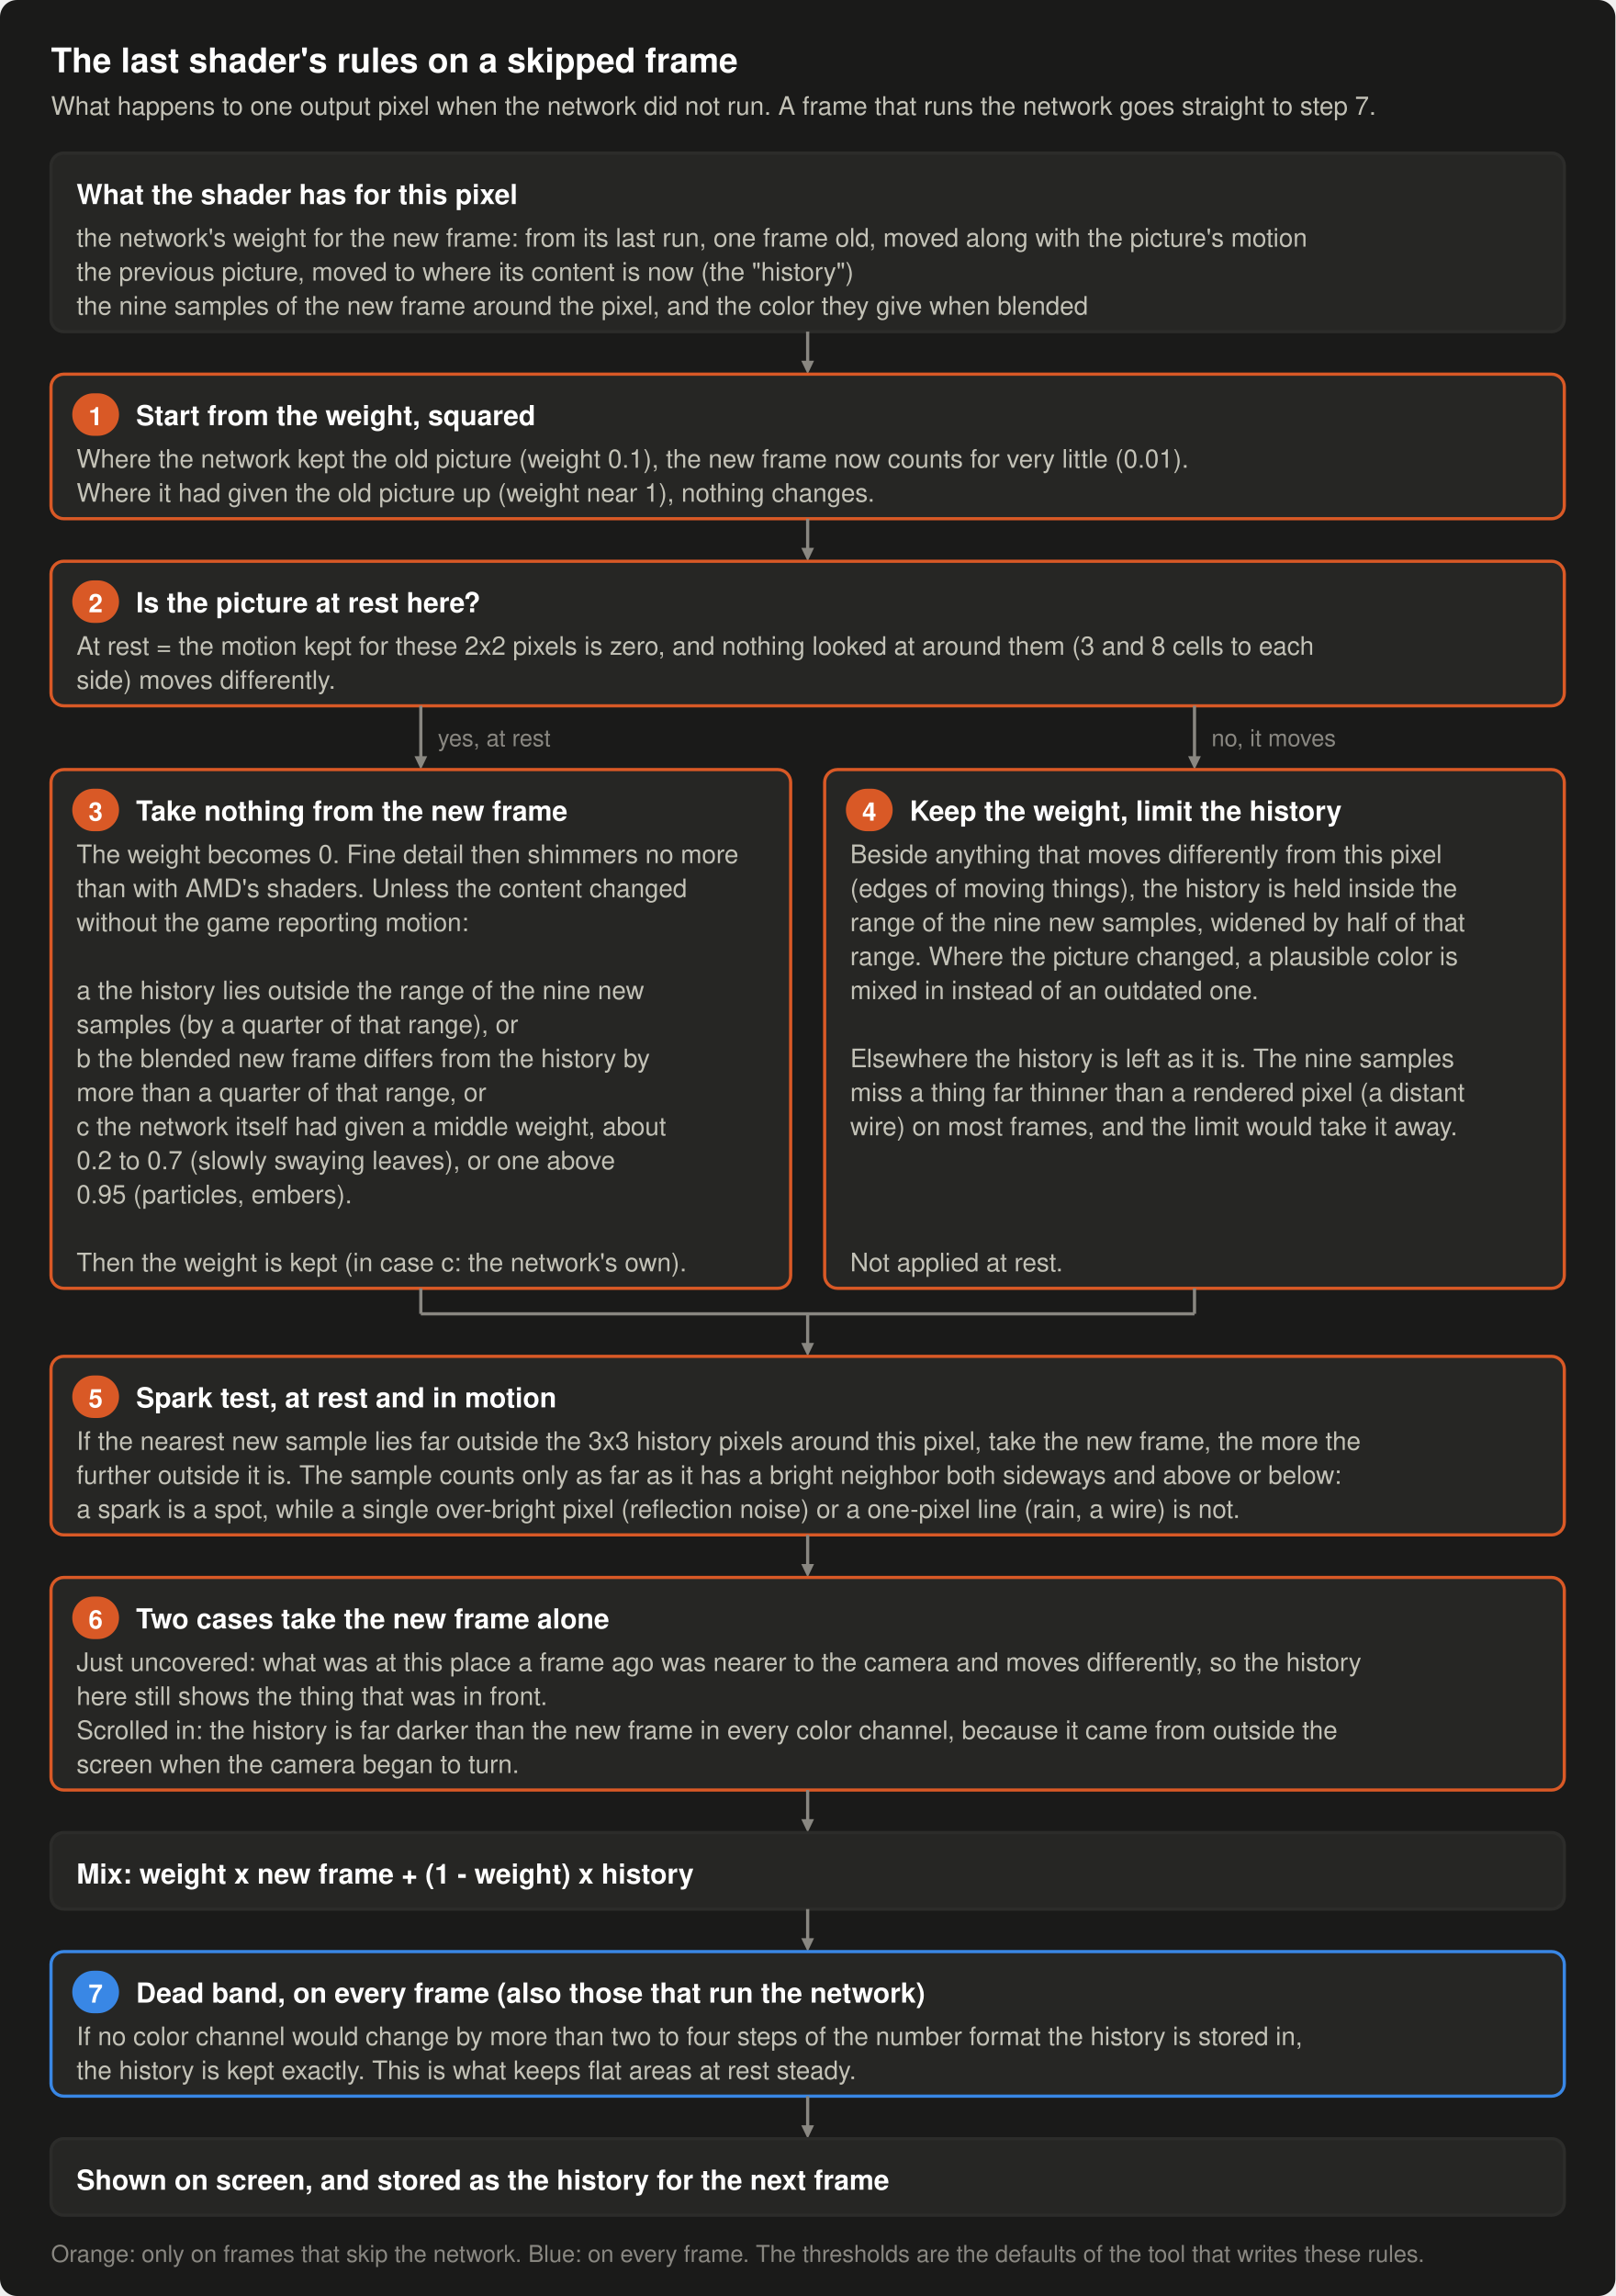
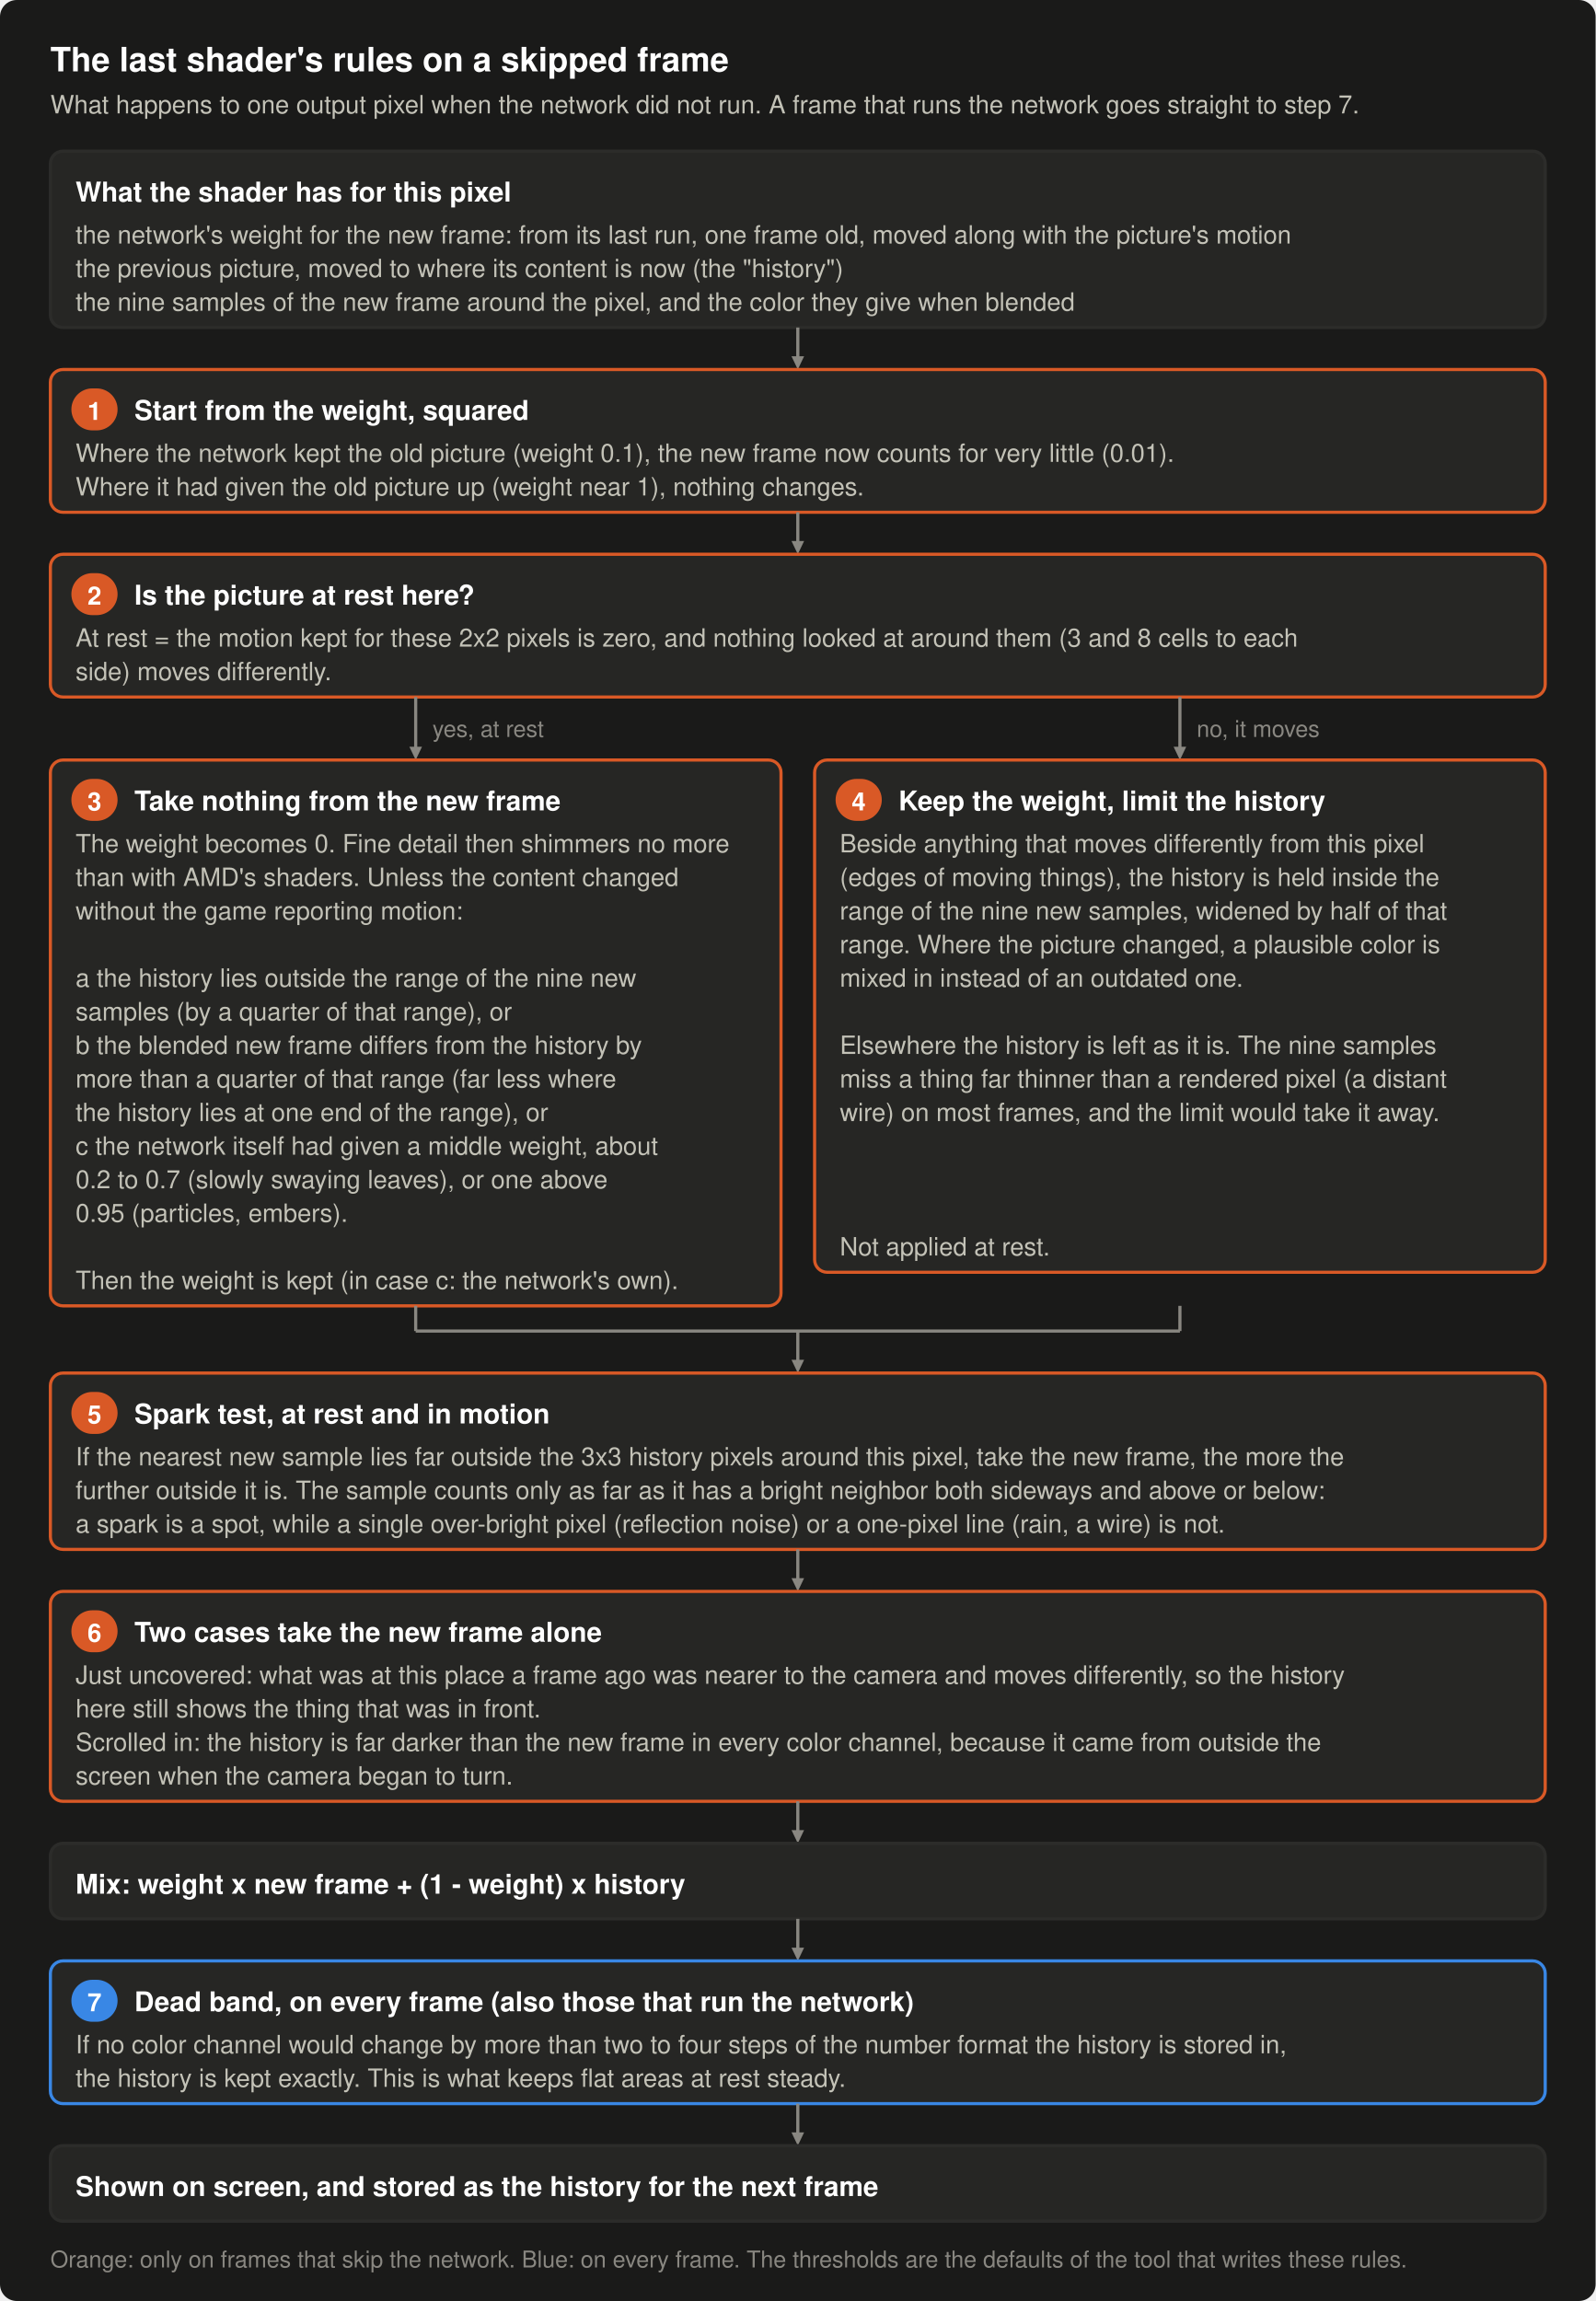
- <svg xmlns="http://www.w3.org/2000/svg" width="760" height="1080" viewBox="0 0 760 1080" role="img" aria-label="Flow chart: what the lossy DLL's last shader does with one output pixel on a frame that skips the neural network. It starts from the network's weight for the new frame, kept from the network's last run and moved along with the picture, and squares it. Then it asks whether the picture is at rest at this pixel. At rest the weight becomes zero, so nothing is taken from the new frame, unless one of three things says the content changed without the game reporting motion: the previous picture lies outside the range of the nine new samples around the pixel, the new frame differs from it by more than a quarter of that range, or the network itself had given the pixel a middle or a very high weight. In motion the weight is kept and, beside anything that moves differently from the pixel, the previous picture is limited to the range of the nine new samples. Next, at rest and in motion, a spark test: a new sample far outside the previous picture around the pixel is taken, as far as it has a bright neighbor both sideways and above or below. Two cases then take the new frame alone: a pixel that was hidden a frame ago behind something nearer that moves differently, and one whose previous picture scrolled in from outside the screen. The pixel is mixed from the new frame and the previous picture with the resulting weight. Last, on every frame, a change smaller than two to four steps of the stored number format is dropped.">
-   <rect x="0.0" y="0.0" width="760.0" height="1080.0" rx="8" fill="#1a1a19" />
+ <svg xmlns="http://www.w3.org/2000/svg" width="760" height="1096" viewBox="0 0 760 1096" role="img" aria-label="Flow chart: what the lossy DLL's last shader does with one output pixel on a frame that skips the neural network. It starts from the network's weight for the new frame, kept from the network's last run and moved along with the picture, and squares it. Then it asks whether the picture is at rest at this pixel. At rest the weight becomes zero, so nothing is taken from the new frame, unless one of three things says the content changed without the game reporting motion: the previous picture lies outside the range of the nine new samples around the pixel, the new frame differs from it by more than a quarter of that range (or by much less, where the previous picture lies at one end of that range), or the network itself had given the pixel a middle or a very high weight. In motion the weight is kept and, beside anything that moves differently from the pixel, the previous picture is limited to the range of the nine new samples. Next, at rest and in motion, a spark test: a new sample far outside the previous picture around the pixel is taken, as far as it has a bright neighbor both sideways and above or below. Two cases then take the new frame alone: a pixel that was hidden a frame ago behind something nearer that moves differently, and one whose previous picture scrolled in from outside the screen. The pixel is mixed from the new frame and the previous picture with the resulting weight. Last, on every frame, a change smaller than two to four steps of the stored number format is dropped.">
+   <rect x="0.0" y="0.0" width="760.0" height="1096.0" rx="8" fill="#1a1a19" />
  <text x="24.0" y="34.0" font-family="-apple-system, 'Segoe UI', Helvetica, Arial, sans-serif" font-size="16" font-weight="600" text-anchor="start" fill="#ffffff">The last shader's rules on a skipped frame</text>
  <text x="24.0" y="54.0" font-family="-apple-system, 'Segoe UI', Helvetica, Arial, sans-serif" font-size="12" text-anchor="start" fill="#c3c2b7">What happens to one output pixel when the network did not run. A frame that runs the network goes straight to step 7.</text>
  <rect x="24.0" y="72.0" width="712.0" height="84.0" rx="6" fill="#262624" stroke="#2c2c2a" stroke-width="1.5" />
  <text x="36.0" y="96.0" font-family="-apple-system, 'Segoe UI', Helvetica, Arial, sans-serif" font-size="13" font-weight="600" text-anchor="start" fill="#ffffff">What the shader has for this pixel</text>
  <text x="36.0" y="116.0" font-family="-apple-system, 'Segoe UI', Helvetica, Arial, sans-serif" font-size="12" text-anchor="start" fill="#c3c2b7">the network's weight for the new frame: from its last run, one frame old, moved along with the picture's motion</text>
  <text x="36.0" y="132.0" font-family="-apple-system, 'Segoe UI', Helvetica, Arial, sans-serif" font-size="12" text-anchor="start" fill="#c3c2b7">the previous picture, moved to where its content is now (the "history")</text>
  <text x="36.0" y="148.0" font-family="-apple-system, 'Segoe UI', Helvetica, Arial, sans-serif" font-size="12" text-anchor="start" fill="#c3c2b7">the nine samples of the new frame around the pixel, and the color they give when blended</text>
  <line x1="380.0" y1="156.0" x2="380.0" y2="172.0" stroke="#898781" stroke-width="1.5" />
  <polygon points="380.0,176.0 377.0,169.7 383.0,169.7" fill="#898781" />
  <rect x="24.0" y="176.0" width="712.0" height="68.0" rx="6" fill="#262624" stroke="#d95926" stroke-width="1.5" />
  <rect x="34.0" y="185.0" width="22.0" height="20.0" rx="10" fill="#d95926" />
  <text x="45.0" y="200.0" font-family="-apple-system, 'Segoe UI', Helvetica, Arial, sans-serif" font-size="12" font-weight="600" text-anchor="middle" fill="#ffffff">1</text>
  <text x="64.0" y="200.0" font-family="-apple-system, 'Segoe UI', Helvetica, Arial, sans-serif" font-size="13" font-weight="600" text-anchor="start" fill="#ffffff">Start from the weight, squared</text>
  <text x="36.0" y="220.0" font-family="-apple-system, 'Segoe UI', Helvetica, Arial, sans-serif" font-size="12" text-anchor="start" fill="#c3c2b7">Where the network kept the old picture (weight 0.1), the new frame now counts for very little (0.01).</text>
  <text x="36.0" y="236.0" font-family="-apple-system, 'Segoe UI', Helvetica, Arial, sans-serif" font-size="12" text-anchor="start" fill="#c3c2b7">Where it had given the old picture up (weight near 1), nothing changes.</text>
  <line x1="380.0" y1="244.0" x2="380.0" y2="260.0" stroke="#898781" stroke-width="1.5" />
  <polygon points="380.0,264.0 377.0,257.7 383.0,257.7" fill="#898781" />
  <rect x="24.0" y="264.0" width="712.0" height="68.0" rx="6" fill="#262624" stroke="#d95926" stroke-width="1.5" />
  <rect x="34.0" y="273.0" width="22.0" height="20.0" rx="10" fill="#d95926" />
  <text x="45.0" y="288.0" font-family="-apple-system, 'Segoe UI', Helvetica, Arial, sans-serif" font-size="12" font-weight="600" text-anchor="middle" fill="#ffffff">2</text>
  <text x="64.0" y="288.0" font-family="-apple-system, 'Segoe UI', Helvetica, Arial, sans-serif" font-size="13" font-weight="600" text-anchor="start" fill="#ffffff">Is the picture at rest here?</text>
  <text x="36.0" y="308.0" font-family="-apple-system, 'Segoe UI', Helvetica, Arial, sans-serif" font-size="12" text-anchor="start" fill="#c3c2b7">At rest = the motion kept for these 2x2 pixels is zero, and nothing looked at around them (3 and 8 cells to each</text>
  <text x="36.0" y="324.0" font-family="-apple-system, 'Segoe UI', Helvetica, Arial, sans-serif" font-size="12" text-anchor="start" fill="#c3c2b7">side) moves differently.</text>
  <line x1="198.0" y1="332.0" x2="198.0" y2="358.0" stroke="#898781" stroke-width="1.5" />
  <polygon points="198.0,362.0 195.0,355.7 201.0,355.7" fill="#898781" />
  <line x1="562.0" y1="332.0" x2="562.0" y2="358.0" stroke="#898781" stroke-width="1.5" />
  <polygon points="562.0,362.0 559.0,355.7 565.0,355.7" fill="#898781" />
  <text x="206.0" y="351.0" font-family="-apple-system, 'Segoe UI', Helvetica, Arial, sans-serif" font-size="11" text-anchor="start" fill="#898781">yes, at rest</text>
  <text x="570.0" y="351.0" font-family="-apple-system, 'Segoe UI', Helvetica, Arial, sans-serif" font-size="11" text-anchor="start" fill="#898781">no, it moves</text>
-   <rect x="24.0" y="362.0" width="348.0" height="244.0" rx="6" fill="#262624" stroke="#d95926" stroke-width="1.5" />
+   <rect x="24.0" y="362.0" width="348.0" height="260.0" rx="6" fill="#262624" stroke="#d95926" stroke-width="1.5" />
  <rect x="34.0" y="371.0" width="22.0" height="20.0" rx="10" fill="#d95926" />
  <text x="45.0" y="386.0" font-family="-apple-system, 'Segoe UI', Helvetica, Arial, sans-serif" font-size="12" font-weight="600" text-anchor="middle" fill="#ffffff">3</text>
  <text x="64.0" y="386.0" font-family="-apple-system, 'Segoe UI', Helvetica, Arial, sans-serif" font-size="13" font-weight="600" text-anchor="start" fill="#ffffff">Take nothing from the new frame</text>
  <text x="36.0" y="406.0" font-family="-apple-system, 'Segoe UI', Helvetica, Arial, sans-serif" font-size="12" text-anchor="start" fill="#c3c2b7">The weight becomes 0. Fine detail then shimmers no more</text>
  <text x="36.0" y="422.0" font-family="-apple-system, 'Segoe UI', Helvetica, Arial, sans-serif" font-size="12" text-anchor="start" fill="#c3c2b7">than with AMD's shaders. Unless the content changed</text>
  <text x="36.0" y="438.0" font-family="-apple-system, 'Segoe UI', Helvetica, Arial, sans-serif" font-size="12" text-anchor="start" fill="#c3c2b7">without the game reporting motion:</text>
  <text x="36.0" y="454.0" font-family="-apple-system, 'Segoe UI', Helvetica, Arial, sans-serif" font-size="12" text-anchor="start" fill="#c3c2b7" />
  <text x="36.0" y="470.0" font-family="-apple-system, 'Segoe UI', Helvetica, Arial, sans-serif" font-size="12" text-anchor="start" fill="#c3c2b7">  a  the history lies outside the range of the nine new</text>
  <text x="36.0" y="486.0" font-family="-apple-system, 'Segoe UI', Helvetica, Arial, sans-serif" font-size="12" text-anchor="start" fill="#c3c2b7">      samples (by a quarter of that range), or</text>
  <text x="36.0" y="502.0" font-family="-apple-system, 'Segoe UI', Helvetica, Arial, sans-serif" font-size="12" text-anchor="start" fill="#c3c2b7">  b  the blended new frame differs from the history by</text>
-   <text x="36.0" y="518.0" font-family="-apple-system, 'Segoe UI', Helvetica, Arial, sans-serif" font-size="12" text-anchor="start" fill="#c3c2b7">      more than a quarter of that range, or</text>
-   <text x="36.0" y="534.0" font-family="-apple-system, 'Segoe UI', Helvetica, Arial, sans-serif" font-size="12" text-anchor="start" fill="#c3c2b7">  c  the network itself had given a middle weight, about</text>
-   <text x="36.0" y="550.0" font-family="-apple-system, 'Segoe UI', Helvetica, Arial, sans-serif" font-size="12" text-anchor="start" fill="#c3c2b7">      0.2 to 0.7 (slowly swaying leaves), or one above</text>
-   <text x="36.0" y="566.0" font-family="-apple-system, 'Segoe UI', Helvetica, Arial, sans-serif" font-size="12" text-anchor="start" fill="#c3c2b7">      0.95 (particles, embers).</text>
-   <text x="36.0" y="582.0" font-family="-apple-system, 'Segoe UI', Helvetica, Arial, sans-serif" font-size="12" text-anchor="start" fill="#c3c2b7" />
-   <text x="36.0" y="598.0" font-family="-apple-system, 'Segoe UI', Helvetica, Arial, sans-serif" font-size="12" text-anchor="start" fill="#c3c2b7">Then the weight is kept (in case c: the network's own).</text>
+   <text x="36.0" y="518.0" font-family="-apple-system, 'Segoe UI', Helvetica, Arial, sans-serif" font-size="12" text-anchor="start" fill="#c3c2b7">      more than a quarter of that range (far less where</text>
+   <text x="36.0" y="534.0" font-family="-apple-system, 'Segoe UI', Helvetica, Arial, sans-serif" font-size="12" text-anchor="start" fill="#c3c2b7">      the history lies at one end of the range), or</text>
+   <text x="36.0" y="550.0" font-family="-apple-system, 'Segoe UI', Helvetica, Arial, sans-serif" font-size="12" text-anchor="start" fill="#c3c2b7">  c  the network itself had given a middle weight, about</text>
+   <text x="36.0" y="566.0" font-family="-apple-system, 'Segoe UI', Helvetica, Arial, sans-serif" font-size="12" text-anchor="start" fill="#c3c2b7">      0.2 to 0.7 (slowly swaying leaves), or one above</text>
+   <text x="36.0" y="582.0" font-family="-apple-system, 'Segoe UI', Helvetica, Arial, sans-serif" font-size="12" text-anchor="start" fill="#c3c2b7">      0.95 (particles, embers).</text>
+   <text x="36.0" y="598.0" font-family="-apple-system, 'Segoe UI', Helvetica, Arial, sans-serif" font-size="12" text-anchor="start" fill="#c3c2b7" />
+   <text x="36.0" y="614.0" font-family="-apple-system, 'Segoe UI', Helvetica, Arial, sans-serif" font-size="12" text-anchor="start" fill="#c3c2b7">Then the weight is kept (in case c: the network's own).</text>
  <rect x="388.0" y="362.0" width="348.0" height="244.0" rx="6" fill="#262624" stroke="#d95926" stroke-width="1.5" />
  <rect x="398.0" y="371.0" width="22.0" height="20.0" rx="10" fill="#d95926" />
  <text x="409.0" y="386.0" font-family="-apple-system, 'Segoe UI', Helvetica, Arial, sans-serif" font-size="12" font-weight="600" text-anchor="middle" fill="#ffffff">4</text>
  <text x="428.0" y="386.0" font-family="-apple-system, 'Segoe UI', Helvetica, Arial, sans-serif" font-size="13" font-weight="600" text-anchor="start" fill="#ffffff">Keep the weight, limit the history</text>
  <text x="400.0" y="406.0" font-family="-apple-system, 'Segoe UI', Helvetica, Arial, sans-serif" font-size="12" text-anchor="start" fill="#c3c2b7">Beside anything that moves differently from this pixel</text>
  <text x="400.0" y="422.0" font-family="-apple-system, 'Segoe UI', Helvetica, Arial, sans-serif" font-size="12" text-anchor="start" fill="#c3c2b7">(edges of moving things), the history is held inside the</text>
  <text x="400.0" y="438.0" font-family="-apple-system, 'Segoe UI', Helvetica, Arial, sans-serif" font-size="12" text-anchor="start" fill="#c3c2b7">range of the nine new samples, widened by half of that</text>
  <text x="400.0" y="454.0" font-family="-apple-system, 'Segoe UI', Helvetica, Arial, sans-serif" font-size="12" text-anchor="start" fill="#c3c2b7">range. Where the picture changed, a plausible color is</text>
  <text x="400.0" y="470.0" font-family="-apple-system, 'Segoe UI', Helvetica, Arial, sans-serif" font-size="12" text-anchor="start" fill="#c3c2b7">mixed in instead of an outdated one.</text>
  <text x="400.0" y="486.0" font-family="-apple-system, 'Segoe UI', Helvetica, Arial, sans-serif" font-size="12" text-anchor="start" fill="#c3c2b7" />
  <text x="400.0" y="502.0" font-family="-apple-system, 'Segoe UI', Helvetica, Arial, sans-serif" font-size="12" text-anchor="start" fill="#c3c2b7">Elsewhere the history is left as it is. The nine samples</text>
  <text x="400.0" y="518.0" font-family="-apple-system, 'Segoe UI', Helvetica, Arial, sans-serif" font-size="12" text-anchor="start" fill="#c3c2b7">miss a thing far thinner than a rendered pixel (a distant</text>
  <text x="400.0" y="534.0" font-family="-apple-system, 'Segoe UI', Helvetica, Arial, sans-serif" font-size="12" text-anchor="start" fill="#c3c2b7">wire) on most frames, and the limit would take it away.</text>
  <text x="400.0" y="550.0" font-family="-apple-system, 'Segoe UI', Helvetica, Arial, sans-serif" font-size="12" text-anchor="start" fill="#c3c2b7" />
  <text x="400.0" y="566.0" font-family="-apple-system, 'Segoe UI', Helvetica, Arial, sans-serif" font-size="12" text-anchor="start" fill="#c3c2b7" />
  <text x="400.0" y="582.0" font-family="-apple-system, 'Segoe UI', Helvetica, Arial, sans-serif" font-size="12" text-anchor="start" fill="#c3c2b7" />
  <text x="400.0" y="598.0" font-family="-apple-system, 'Segoe UI', Helvetica, Arial, sans-serif" font-size="12" text-anchor="start" fill="#c3c2b7">Not applied at rest.</text>
-   <line x1="198.0" y1="606.0" x2="198.0" y2="618.0" stroke="#898781" stroke-width="1.5" />
-   <line x1="562.0" y1="606.0" x2="562.0" y2="618.0" stroke="#898781" stroke-width="1.5" />
-   <line x1="198.0" y1="618.0" x2="562.0" y2="618.0" stroke="#898781" stroke-width="1.5" />
-   <line x1="380.0" y1="618.0" x2="380.0" y2="634.0" stroke="#898781" stroke-width="1.5" />
-   <polygon points="380.0,638.0 377.0,631.7 383.0,631.7" fill="#898781" />
-   <rect x="24.0" y="638.0" width="712.0" height="84.0" rx="6" fill="#262624" stroke="#d95926" stroke-width="1.5" />
-   <rect x="34.0" y="647.0" width="22.0" height="20.0" rx="10" fill="#d95926" />
-   <text x="45.0" y="662.0" font-family="-apple-system, 'Segoe UI', Helvetica, Arial, sans-serif" font-size="12" font-weight="600" text-anchor="middle" fill="#ffffff">5</text>
-   <text x="64.0" y="662.0" font-family="-apple-system, 'Segoe UI', Helvetica, Arial, sans-serif" font-size="13" font-weight="600" text-anchor="start" fill="#ffffff">Spark test, at rest and in motion</text>
-   <text x="36.0" y="682.0" font-family="-apple-system, 'Segoe UI', Helvetica, Arial, sans-serif" font-size="12" text-anchor="start" fill="#c3c2b7">If the nearest new sample lies far outside the 3x3 history pixels around this pixel, take the new frame, the more the</text>
-   <text x="36.0" y="698.0" font-family="-apple-system, 'Segoe UI', Helvetica, Arial, sans-serif" font-size="12" text-anchor="start" fill="#c3c2b7">further outside it is. The sample counts only as far as it has a bright neighbor both sideways and above or below:</text>
-   <text x="36.0" y="714.0" font-family="-apple-system, 'Segoe UI', Helvetica, Arial, sans-serif" font-size="12" text-anchor="start" fill="#c3c2b7">a spark is a spot, while a single over-bright pixel (reflection noise) or a one-pixel line (rain, a wire) is not.</text>
-   <line x1="380.0" y1="722.0" x2="380.0" y2="738.0" stroke="#898781" stroke-width="1.5" />
-   <polygon points="380.0,742.0 377.0,735.7 383.0,735.7" fill="#898781" />
-   <rect x="24.0" y="742.0" width="712.0" height="100.0" rx="6" fill="#262624" stroke="#d95926" stroke-width="1.5" />
-   <rect x="34.0" y="751.0" width="22.0" height="20.0" rx="10" fill="#d95926" />
-   <text x="45.0" y="766.0" font-family="-apple-system, 'Segoe UI', Helvetica, Arial, sans-serif" font-size="12" font-weight="600" text-anchor="middle" fill="#ffffff">6</text>
-   <text x="64.0" y="766.0" font-family="-apple-system, 'Segoe UI', Helvetica, Arial, sans-serif" font-size="13" font-weight="600" text-anchor="start" fill="#ffffff">Two cases take the new frame alone</text>
-   <text x="36.0" y="786.0" font-family="-apple-system, 'Segoe UI', Helvetica, Arial, sans-serif" font-size="12" text-anchor="start" fill="#c3c2b7">Just uncovered: what was at this place a frame ago was nearer to the camera and moves differently, so the history</text>
-   <text x="36.0" y="802.0" font-family="-apple-system, 'Segoe UI', Helvetica, Arial, sans-serif" font-size="12" text-anchor="start" fill="#c3c2b7">here still shows the thing that was in front.</text>
-   <text x="36.0" y="818.0" font-family="-apple-system, 'Segoe UI', Helvetica, Arial, sans-serif" font-size="12" text-anchor="start" fill="#c3c2b7">Scrolled in: the history is far darker than the new frame in every color channel, because it came from outside the</text>
-   <text x="36.0" y="834.0" font-family="-apple-system, 'Segoe UI', Helvetica, Arial, sans-serif" font-size="12" text-anchor="start" fill="#c3c2b7">screen when the camera began to turn.</text>
-   <line x1="380.0" y1="842.0" x2="380.0" y2="858.0" stroke="#898781" stroke-width="1.5" />
-   <polygon points="380.0,862.0 377.0,855.7 383.0,855.7" fill="#898781" />
-   <rect x="24.0" y="862.0" width="712.0" height="36.0" rx="6" fill="#262624" stroke="#2c2c2a" stroke-width="1.5" />
-   <text x="36.0" y="886.0" font-family="-apple-system, 'Segoe UI', Helvetica, Arial, sans-serif" font-size="13" font-weight="600" text-anchor="start" fill="#ffffff">Mix:   weight x new frame  +  (1 - weight) x history</text>
-   <line x1="380.0" y1="898.0" x2="380.0" y2="914.0" stroke="#898781" stroke-width="1.5" />
-   <polygon points="380.0,918.0 377.0,911.7 383.0,911.7" fill="#898781" />
-   <rect x="24.0" y="918.0" width="712.0" height="68.0" rx="6" fill="#262624" stroke="#3987e5" stroke-width="1.5" />
-   <rect x="34.0" y="927.0" width="22.0" height="20.0" rx="10" fill="#3987e5" />
-   <text x="45.0" y="942.0" font-family="-apple-system, 'Segoe UI', Helvetica, Arial, sans-serif" font-size="12" font-weight="600" text-anchor="middle" fill="#ffffff">7</text>
-   <text x="64.0" y="942.0" font-family="-apple-system, 'Segoe UI', Helvetica, Arial, sans-serif" font-size="13" font-weight="600" text-anchor="start" fill="#ffffff">Dead band, on every frame (also those that run the network)</text>
-   <text x="36.0" y="962.0" font-family="-apple-system, 'Segoe UI', Helvetica, Arial, sans-serif" font-size="12" text-anchor="start" fill="#c3c2b7">If no color channel would change by more than two to four steps of the number format the history is stored in,</text>
-   <text x="36.0" y="978.0" font-family="-apple-system, 'Segoe UI', Helvetica, Arial, sans-serif" font-size="12" text-anchor="start" fill="#c3c2b7">the history is kept exactly. This is what keeps flat areas at rest steady.</text>
-   <line x1="380.0" y1="986.0" x2="380.0" y2="1002.0" stroke="#898781" stroke-width="1.5" />
-   <polygon points="380.0,1006.0 377.0,999.7 383.0,999.7" fill="#898781" />
-   <rect x="24.0" y="1006.0" width="712.0" height="36.0" rx="6" fill="#262624" stroke="#2c2c2a" stroke-width="1.5" />
-   <text x="36.0" y="1030.0" font-family="-apple-system, 'Segoe UI', Helvetica, Arial, sans-serif" font-size="13" font-weight="600" text-anchor="start" fill="#ffffff">Shown on screen, and stored as the history for the next frame</text>
-   <text x="24.0" y="1064.0" font-family="-apple-system, 'Segoe UI', Helvetica, Arial, sans-serif" font-size="11" text-anchor="start" fill="#898781">Orange: only on frames that skip the network. Blue: on every frame. The thresholds are the defaults of the tool that writes these rules.</text>
+   <line x1="198.0" y1="622.0" x2="198.0" y2="634.0" stroke="#898781" stroke-width="1.5" />
+   <line x1="562.0" y1="622.0" x2="562.0" y2="634.0" stroke="#898781" stroke-width="1.5" />
+   <line x1="198.0" y1="634.0" x2="562.0" y2="634.0" stroke="#898781" stroke-width="1.5" />
+   <line x1="380.0" y1="634.0" x2="380.0" y2="650.0" stroke="#898781" stroke-width="1.5" />
+   <polygon points="380.0,654.0 377.0,647.7 383.0,647.7" fill="#898781" />
+   <rect x="24.0" y="654.0" width="712.0" height="84.0" rx="6" fill="#262624" stroke="#d95926" stroke-width="1.5" />
+   <rect x="34.0" y="663.0" width="22.0" height="20.0" rx="10" fill="#d95926" />
+   <text x="45.0" y="678.0" font-family="-apple-system, 'Segoe UI', Helvetica, Arial, sans-serif" font-size="12" font-weight="600" text-anchor="middle" fill="#ffffff">5</text>
+   <text x="64.0" y="678.0" font-family="-apple-system, 'Segoe UI', Helvetica, Arial, sans-serif" font-size="13" font-weight="600" text-anchor="start" fill="#ffffff">Spark test, at rest and in motion</text>
+   <text x="36.0" y="698.0" font-family="-apple-system, 'Segoe UI', Helvetica, Arial, sans-serif" font-size="12" text-anchor="start" fill="#c3c2b7">If the nearest new sample lies far outside the 3x3 history pixels around this pixel, take the new frame, the more the</text>
+   <text x="36.0" y="714.0" font-family="-apple-system, 'Segoe UI', Helvetica, Arial, sans-serif" font-size="12" text-anchor="start" fill="#c3c2b7">further outside it is. The sample counts only as far as it has a bright neighbor both sideways and above or below:</text>
+   <text x="36.0" y="730.0" font-family="-apple-system, 'Segoe UI', Helvetica, Arial, sans-serif" font-size="12" text-anchor="start" fill="#c3c2b7">a spark is a spot, while a single over-bright pixel (reflection noise) or a one-pixel line (rain, a wire) is not.</text>
+   <line x1="380.0" y1="738.0" x2="380.0" y2="754.0" stroke="#898781" stroke-width="1.5" />
+   <polygon points="380.0,758.0 377.0,751.7 383.0,751.7" fill="#898781" />
+   <rect x="24.0" y="758.0" width="712.0" height="100.0" rx="6" fill="#262624" stroke="#d95926" stroke-width="1.5" />
+   <rect x="34.0" y="767.0" width="22.0" height="20.0" rx="10" fill="#d95926" />
+   <text x="45.0" y="782.0" font-family="-apple-system, 'Segoe UI', Helvetica, Arial, sans-serif" font-size="12" font-weight="600" text-anchor="middle" fill="#ffffff">6</text>
+   <text x="64.0" y="782.0" font-family="-apple-system, 'Segoe UI', Helvetica, Arial, sans-serif" font-size="13" font-weight="600" text-anchor="start" fill="#ffffff">Two cases take the new frame alone</text>
+   <text x="36.0" y="802.0" font-family="-apple-system, 'Segoe UI', Helvetica, Arial, sans-serif" font-size="12" text-anchor="start" fill="#c3c2b7">Just uncovered: what was at this place a frame ago was nearer to the camera and moves differently, so the history</text>
+   <text x="36.0" y="818.0" font-family="-apple-system, 'Segoe UI', Helvetica, Arial, sans-serif" font-size="12" text-anchor="start" fill="#c3c2b7">here still shows the thing that was in front.</text>
+   <text x="36.0" y="834.0" font-family="-apple-system, 'Segoe UI', Helvetica, Arial, sans-serif" font-size="12" text-anchor="start" fill="#c3c2b7">Scrolled in: the history is far darker than the new frame in every color channel, because it came from outside the</text>
+   <text x="36.0" y="850.0" font-family="-apple-system, 'Segoe UI', Helvetica, Arial, sans-serif" font-size="12" text-anchor="start" fill="#c3c2b7">screen when the camera began to turn.</text>
+   <line x1="380.0" y1="858.0" x2="380.0" y2="874.0" stroke="#898781" stroke-width="1.5" />
+   <polygon points="380.0,878.0 377.0,871.7 383.0,871.7" fill="#898781" />
+   <rect x="24.0" y="878.0" width="712.0" height="36.0" rx="6" fill="#262624" stroke="#2c2c2a" stroke-width="1.5" />
+   <text x="36.0" y="902.0" font-family="-apple-system, 'Segoe UI', Helvetica, Arial, sans-serif" font-size="13" font-weight="600" text-anchor="start" fill="#ffffff">Mix:   weight x new frame  +  (1 - weight) x history</text>
+   <line x1="380.0" y1="914.0" x2="380.0" y2="930.0" stroke="#898781" stroke-width="1.5" />
+   <polygon points="380.0,934.0 377.0,927.7 383.0,927.7" fill="#898781" />
+   <rect x="24.0" y="934.0" width="712.0" height="68.0" rx="6" fill="#262624" stroke="#3987e5" stroke-width="1.5" />
+   <rect x="34.0" y="943.0" width="22.0" height="20.0" rx="10" fill="#3987e5" />
+   <text x="45.0" y="958.0" font-family="-apple-system, 'Segoe UI', Helvetica, Arial, sans-serif" font-size="12" font-weight="600" text-anchor="middle" fill="#ffffff">7</text>
+   <text x="64.0" y="958.0" font-family="-apple-system, 'Segoe UI', Helvetica, Arial, sans-serif" font-size="13" font-weight="600" text-anchor="start" fill="#ffffff">Dead band, on every frame (also those that run the network)</text>
+   <text x="36.0" y="978.0" font-family="-apple-system, 'Segoe UI', Helvetica, Arial, sans-serif" font-size="12" text-anchor="start" fill="#c3c2b7">If no color channel would change by more than two to four steps of the number format the history is stored in,</text>
+   <text x="36.0" y="994.0" font-family="-apple-system, 'Segoe UI', Helvetica, Arial, sans-serif" font-size="12" text-anchor="start" fill="#c3c2b7">the history is kept exactly. This is what keeps flat areas at rest steady.</text>
+   <line x1="380.0" y1="1002.0" x2="380.0" y2="1018.0" stroke="#898781" stroke-width="1.5" />
+   <polygon points="380.0,1022.0 377.0,1015.7 383.0,1015.7" fill="#898781" />
+   <rect x="24.0" y="1022.0" width="712.0" height="36.0" rx="6" fill="#262624" stroke="#2c2c2a" stroke-width="1.5" />
+   <text x="36.0" y="1046.0" font-family="-apple-system, 'Segoe UI', Helvetica, Arial, sans-serif" font-size="13" font-weight="600" text-anchor="start" fill="#ffffff">Shown on screen, and stored as the history for the next frame</text>
+   <text x="24.0" y="1080.0" font-family="-apple-system, 'Segoe UI', Helvetica, Arial, sans-serif" font-size="11" text-anchor="start" fill="#898781">Orange: only on frames that skip the network. Blue: on every frame. The thresholds are the defaults of the tool that writes these rules.</text>
</svg>
